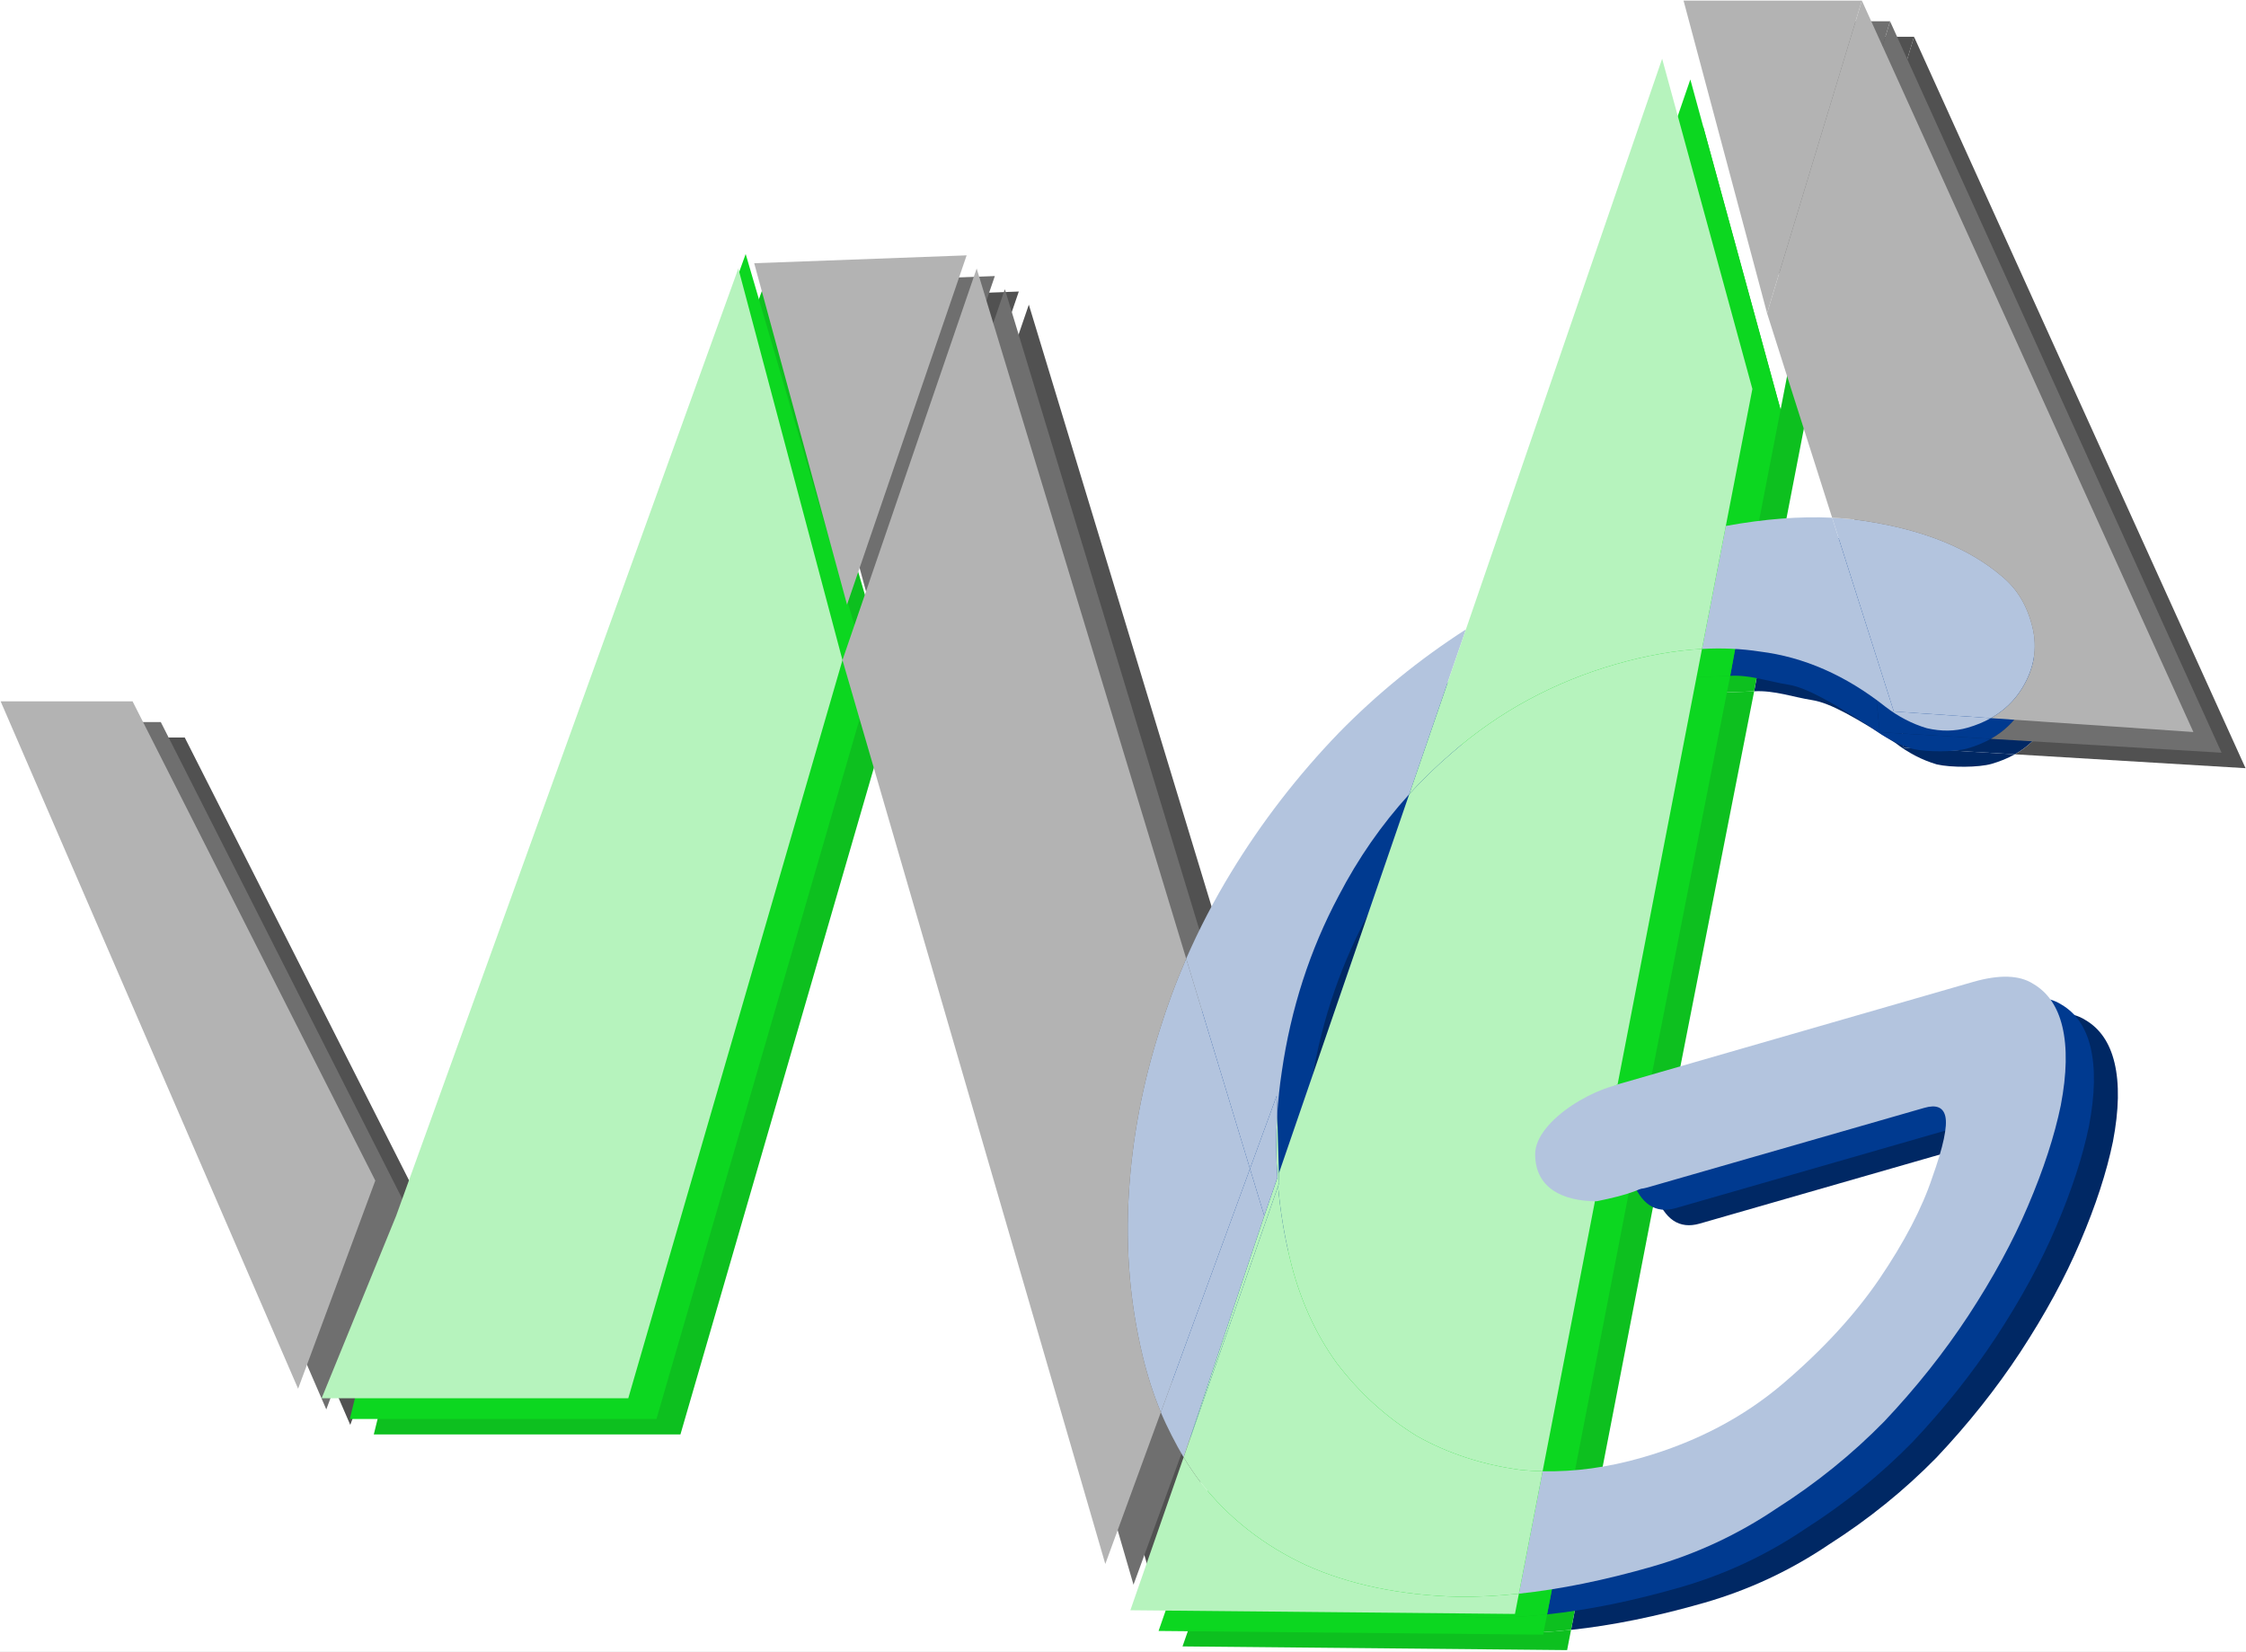
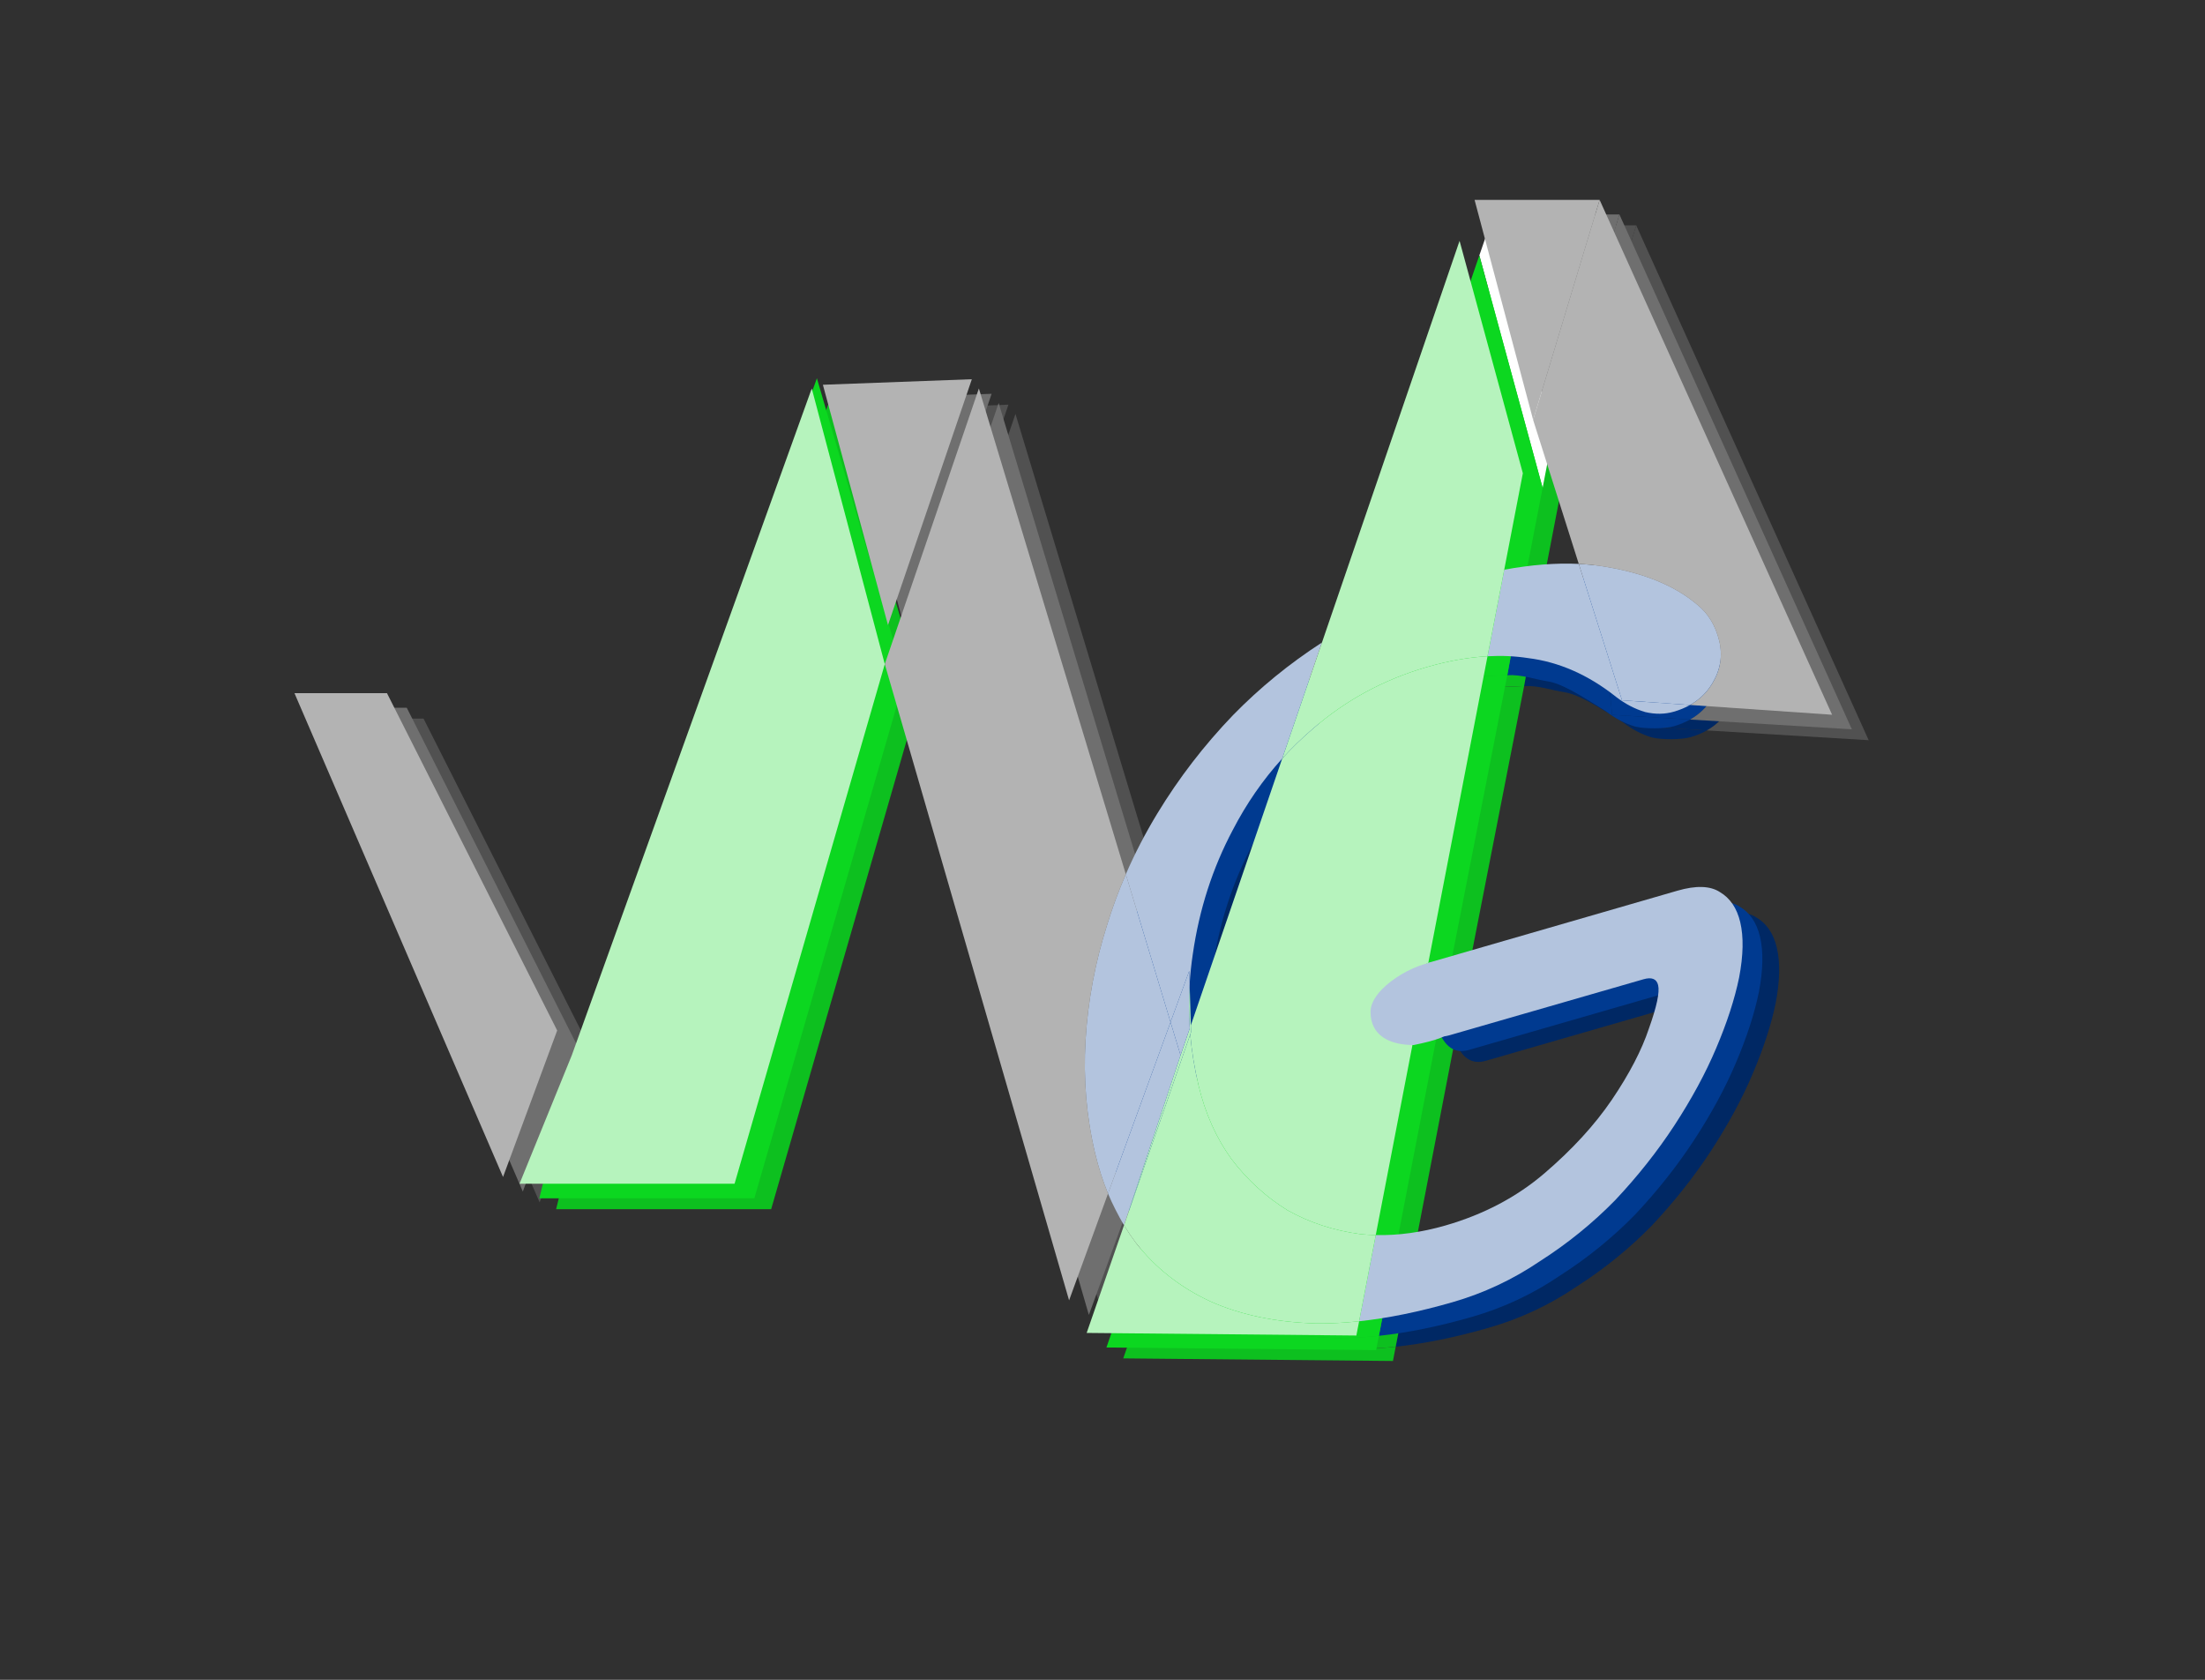
- <svg xmlns="http://www.w3.org/2000/svg" width="204" height="150" viewBox="0 0 204 150" fill="none">
-   <g clip-path="url(#clip0_4_2)">
-     <rect width="204" height="150" fill="white" />
-     <path d="M173.85 3.339H157.651H157.524L161.653 18.32V18.321L165.237 31.737L173.85 3.339Z" fill="#515151" />
-     <path d="M16.78 66.994H4.797L31.814 129.432L38.827 110.526L16.78 66.994Z" fill="#515151" />
-     <path d="M73.242 27.196L92.536 26.481L81.673 58.211L73.242 27.196Z" fill="#515151" />
-     <path d="M151.49 63.622C145.875 65.237 140.911 67.923 136.602 71.679C135.227 72.859 133.938 74.109 132.736 75.431L120.898 109.859L120.923 110.745L120.824 111.029C121.014 113.219 121.37 115.405 121.892 117.587C122.758 121.21 124.179 124.384 126.153 127.107C128.211 129.807 130.636 132.014 133.429 133.728C136.282 135.328 139.441 136.356 142.904 136.812C143.548 136.874 144.197 136.913 144.852 136.928L150.366 108.471C149.987 108.471 150.099 107.653 149.987 107.184C149.304 104.326 149.863 102.529 151.66 101.791L159.327 62.794C156.855 62.929 154.242 62.831 151.49 63.622Z" fill="#0DC01F" />
-     <path d="M126.364 69.832C122.615 73.718 119.346 77.949 116.557 82.527C115.004 85.075 113.645 87.687 112.478 90.364L118.272 109.449L120.698 102.821L120.746 104.511C120.826 103.23 120.963 101.947 121.156 100.663C121.987 94.906 123.712 89.569 126.332 84.653C128.09 81.267 130.223 78.193 132.736 75.431L137.885 60.456C133.66 63.18 129.821 66.305 126.364 69.832Z" fill="#002864" />
-     <path d="M107.264 111.774C106.964 116.797 107.377 121.664 108.503 126.375C108.941 128.208 109.498 129.941 110.174 131.573L118.272 109.449L112.479 90.364C111.55 92.497 110.743 94.67 110.059 96.884C108.495 101.787 107.563 106.75 107.264 111.774Z" fill="#002864" />
-     <path d="M119.569 113.722L118.272 109.449L110.174 131.573C110.721 132.892 111.543 134.475 112.244 135.664L119.569 113.722Z" fill="#002864" />
-     <path d="M166.708 128.95C163.116 132.016 158.842 134.261 153.887 135.686C150.783 136.579 147.771 136.992 144.852 136.928L142.695 148.051C146.443 147.652 150.477 146.831 154.798 145.59C158.845 144.425 162.616 142.664 166.111 140.303C169.712 138.009 172.966 135.379 175.875 132.412C178.763 129.355 181.308 126.154 183.509 122.811C185.772 119.352 187.58 116.025 188.935 112.828C190.35 109.517 191.343 106.472 191.915 103.694C192.464 100.825 192.512 98.439 192.057 96.537C191.624 94.725 190.741 93.43 189.408 92.652C188.156 91.85 186.334 91.793 183.939 92.482L151.661 101.791C151.506 101.836 151.8 101.733 151.661 101.791L150.366 108.471C151.202 110.785 152.539 111.678 154.377 111.149L179.524 103.917C180.597 103.609 181.231 103.862 181.426 104.677C181.642 105.583 181.248 107.439 180.241 110.245C179.318 113.028 177.714 116.103 175.43 119.471C173.207 122.724 170.3 125.884 166.708 128.95Z" fill="#002864" />
-     <path d="M175.913 69.435C177.22 69.736 179.733 69.721 180.889 69.388C181.662 69.166 182.367 68.876 183.001 68.519L172.907 67.915L171.147 50.313C168.22 50.172 165.002 50.421 161.492 51.061L159.327 62.794C161.156 62.693 162.909 63.335 164.586 63.594C166.262 63.853 168.543 65.194 172.133 67.472C173.323 68.388 174.583 69.043 175.913 69.435Z" fill="#002864" />
-     <path d="M183.944 55.586C180.957 53.056 179.369 51.393 174.059 50.597C173.123 50.456 172.153 50.362 171.147 50.313L172.907 67.915L183.001 68.519C184.197 67.846 185.147 66.934 185.851 65.783C186.931 64.02 187.243 62.188 186.789 60.286C186.312 58.293 185.365 56.726 183.944 55.586Z" fill="#002864" />
-     <path d="M203.959 69.78L173.849 3.339L165.237 31.737L171.147 50.313C172.153 50.362 173.123 50.456 174.059 50.597C179.369 51.393 180.957 53.056 183.944 55.586C185.365 56.726 186.312 58.293 186.789 60.286C187.243 62.188 186.931 64.02 185.851 65.783C185.147 66.934 184.197 67.846 183.001 68.519L203.959 69.78Z" fill="#515151" />
-     <path d="M93.447 27.674L81.259 63.246L105.131 145.352L110.174 131.573C109.498 129.941 108.941 128.208 108.503 126.375C107.377 121.664 106.964 116.797 107.264 111.774C107.563 106.75 108.495 101.787 110.059 96.884C110.743 94.67 111.55 92.497 112.478 90.364L93.447 27.674Z" fill="#515151" />
-     <path d="M165.237 31.737L161.653 18.321V18.32L157.524 3.339L155.707 8.622L163.903 38.618L165.237 31.737Z" fill="white" />
-     <path fill-rule="evenodd" clip-rule="evenodd" d="M137.885 60.456L155.707 8.622L163.903 38.618L161.492 51.061L159.327 62.794C156.855 62.929 154.242 62.831 151.49 63.622C145.875 65.237 140.911 67.923 136.602 71.679C135.226 72.859 133.938 74.109 132.736 75.431L137.885 60.456ZM157.651 3.339L161.653 18.32L157.524 3.339H157.651ZM142.339 149.891L107.407 149.555L112.244 135.663L119.569 113.722L120.763 110.25C120.632 108.34 120.626 106.427 120.746 104.511L120.898 109.859L120.923 110.745L120.824 111.029L112.244 135.663C112.722 136.447 113.233 137.201 113.779 137.927C116.319 141.165 119.524 143.681 123.394 145.472C127.347 147.24 131.943 148.193 137.183 148.332C138.947 148.347 140.783 148.254 142.695 148.051L142.339 149.891ZM150.366 108.471L151.66 101.791C149.863 102.529 149.304 104.326 149.987 107.184C150.099 107.653 149.987 108.471 150.366 108.471Z" fill="#0DC01F" />
-     <path d="M126.153 127.107C124.179 124.384 122.758 121.21 121.892 117.587C121.37 115.405 121.014 113.219 120.824 111.029L112.244 135.664C112.722 136.447 113.233 137.201 113.78 137.927C116.319 141.165 119.524 143.681 123.394 145.472C127.347 147.24 131.943 148.193 137.183 148.332C138.947 148.347 140.783 148.254 142.695 148.051L144.852 136.928C144.197 136.913 143.548 136.875 142.904 136.812C139.441 136.356 136.282 135.328 133.429 133.728C130.636 132.014 128.211 129.807 126.153 127.107Z" fill="#0DC01F" />
-     <path d="M120.746 104.511L120.698 102.821L118.272 109.449L119.57 113.722L120.763 110.25C120.632 108.34 120.626 106.427 120.746 104.511Z" fill="#002864" />
-     <path d="M33.951 130.299H61.803L81.259 63.246L69.905 24.478L38.827 110.526L33.951 130.299Z" fill="#0DC01F" />
-     <path d="M171.672 1.934H155.474H155.347L159.476 16.915V16.916L163.06 30.332L171.672 1.934Z" fill="#6F6F6F" />
-     <path d="M14.604 65.589H2.62L29.637 128.027L36.65 109.122L14.604 65.589Z" fill="#6F6F6F" />
-     <path d="M71.065 25.791L90.359 25.076L79.496 56.806L71.065 25.791Z" fill="#6F6F6F" />
-     <path d="M149.313 62.218C143.698 63.833 138.734 66.518 134.425 70.275C133.049 71.454 131.761 72.704 130.559 74.026L118.721 108.454L118.746 109.34L118.647 109.625C118.837 111.814 119.193 114 119.715 116.182C120.581 119.806 122.001 122.979 123.976 125.703C126.034 128.403 128.459 130.609 131.252 132.323C134.105 133.923 137.264 134.951 140.727 135.407C141.371 135.47 142.02 135.508 142.675 135.523L148.189 107.066C147.81 107.066 147.922 106.248 147.81 105.779C147.127 102.922 147.686 101.124 149.483 100.386L157.15 61.389C154.678 61.524 152.065 61.426 149.313 62.218Z" fill="#0CD720" />
-     <path d="M124.187 68.427C120.438 72.313 117.169 76.544 114.38 81.122C112.827 83.67 111.468 86.283 110.302 88.96L116.095 108.045L118.521 101.417L118.569 103.107C118.65 101.825 118.786 100.542 118.979 99.258C119.81 93.501 121.535 88.165 124.155 83.248C125.912 79.862 128.047 76.788 130.559 74.026L135.708 59.052C131.483 61.775 127.644 64.9 124.187 68.427Z" fill="#003A90" />
-     <path d="M105.087 110.369C104.787 115.393 105.2 120.26 106.326 124.97C106.764 126.803 107.321 128.536 107.997 130.168L116.095 108.045L110.302 88.96C109.373 91.092 108.566 93.265 107.882 95.479C106.318 100.382 105.386 105.346 105.087 110.369Z" fill="#003A90" />
-     <path d="M117.392 112.317L116.095 108.045L107.997 130.168C108.544 131.487 109.366 133.071 110.067 134.259L117.392 112.317Z" fill="#003A90" />
-     <path d="M164.531 127.545C160.938 130.611 156.665 132.856 151.71 134.281C148.606 135.174 145.594 135.588 142.675 135.523L140.518 146.646C144.266 146.247 148.3 145.427 152.621 144.185C156.668 143.021 160.439 141.259 163.934 138.898C167.535 136.604 170.789 133.974 173.698 131.007C176.586 127.95 179.131 124.75 181.332 121.406C183.595 117.948 185.403 114.62 186.758 111.423C188.173 108.112 189.165 105.067 189.738 102.289C190.287 99.42 190.335 97.035 189.88 95.132C189.447 93.321 188.564 92.026 187.23 91.248C185.979 90.445 184.157 90.389 181.762 91.078L149.483 100.386C149.329 100.431 149.623 100.329 149.483 100.386L148.189 107.066C149.025 109.38 150.362 110.273 152.2 109.744L177.347 102.513C178.42 102.204 179.054 102.457 179.248 103.272C179.465 104.178 179.07 106.034 178.064 108.841C177.141 111.623 175.537 114.698 173.253 118.066C171.03 121.319 168.123 124.479 164.531 127.545Z" fill="#003A90" />
-     <path d="M173.736 68.03C175.043 68.332 177.556 68.316 178.712 67.984C179.485 67.761 180.19 67.471 180.824 67.114L170.73 66.51L168.97 48.909C166.043 48.767 162.825 49.017 159.315 49.656L157.15 61.389C158.979 61.289 160.732 61.93 162.409 62.189C164.085 62.448 166.366 63.79 169.956 66.067C171.146 66.984 172.406 67.638 173.736 68.03Z" fill="#003A90" />
-     <path d="M181.768 54.181C178.78 51.652 177.192 49.989 171.882 49.192C170.946 49.052 169.976 48.957 168.97 48.909L170.73 66.51L180.824 67.114C182.02 66.441 182.97 65.529 183.674 64.378C184.754 62.615 185.066 60.783 184.612 58.881C184.135 56.888 183.188 55.321 181.768 54.181Z" fill="#003A90" />
-     <path d="M201.782 68.375L171.672 1.934L163.06 30.332L168.97 48.909C169.976 48.957 170.946 49.052 171.882 49.192C177.192 49.989 178.78 51.652 181.767 54.181C183.188 55.321 184.135 56.888 184.612 58.881C185.066 60.783 184.754 62.615 183.674 64.378C182.97 65.529 182.02 66.441 180.824 67.114L201.782 68.375Z" fill="#6F6F6F" />
-     <path d="M91.27 26.269L79.082 61.842L102.954 143.948L107.997 130.168C107.321 128.536 106.764 126.803 106.326 124.97C105.2 120.26 104.787 115.393 105.087 110.369C105.386 105.346 106.318 100.382 107.882 95.479C108.566 93.265 109.373 91.092 110.302 88.96L91.27 26.269Z" fill="#6F6F6F" />
-     <path d="M163.06 30.332L159.476 16.916V16.915L155.347 1.934L153.53 7.217L161.726 37.214L163.06 30.332Z" fill="white" />
-     <path fill-rule="evenodd" clip-rule="evenodd" d="M135.708 59.052L153.53 7.217L161.726 37.214L159.315 49.656L157.15 61.389C154.678 61.524 152.065 61.426 149.313 62.218C143.698 63.833 138.734 66.518 134.425 70.275C133.05 71.454 131.761 72.704 130.559 74.026L135.708 59.052ZM155.474 1.934L159.476 16.915L155.347 1.934H155.474ZM140.162 148.486L105.23 148.15L110.067 134.259L117.393 112.317L118.586 108.845C118.455 106.935 118.449 105.022 118.569 103.107L118.721 108.454L118.746 109.34L118.647 109.625L110.067 134.259C110.545 135.042 111.056 135.797 111.603 136.522C114.142 139.761 117.347 142.276 121.217 144.067C125.17 145.836 129.766 146.788 135.006 146.927C136.77 146.942 138.606 146.85 140.518 146.646L140.162 148.486ZM148.189 107.066L149.484 100.386C147.686 101.124 147.127 102.922 147.81 105.779C147.922 106.248 147.81 107.066 148.189 107.066Z" fill="#0CD720" />
-     <path d="M123.976 125.703C122.001 122.979 120.581 119.806 119.715 116.182C119.193 114 118.837 111.814 118.647 109.624L110.067 134.259C110.545 135.042 111.056 135.797 111.602 136.522C114.142 139.761 117.347 142.276 121.217 144.067C125.17 145.835 129.766 146.788 135.006 146.927C136.77 146.942 138.606 146.85 140.518 146.646L142.675 135.523C142.02 135.508 141.371 135.47 140.727 135.407C137.264 134.951 134.105 133.923 131.252 132.323C128.459 130.609 126.034 128.403 123.976 125.703Z" fill="#0CD720" />
-     <path d="M118.569 103.107L118.521 101.417L116.095 108.045L117.392 112.317L118.586 108.845C118.455 106.935 118.449 105.022 118.569 103.107Z" fill="#003A90" />
-     <path d="M31.774 128.895H59.626L79.082 61.842L67.728 23.073L36.65 109.122L31.774 128.895Z" fill="#0CD720" />
-     <path d="M169.111 0.053H152.915H152.913L156.915 15.034V15.035L160.499 28.452L169.111 0.053Z" fill="#B3B3B3" />
-     <path d="M12.042 63.709H0.059L27.076 126.146L34.088 107.241L12.042 63.709Z" fill="#B3B3B3" />
-     <path d="M68.504 23.91L87.798 23.195L76.935 54.925L68.504 23.91Z" fill="#B3B3B3" />
-     <path d="M146.752 60.337C141.136 61.952 136.173 64.638 131.864 68.394C130.488 69.573 129.2 70.824 127.997 72.146L116.16 106.573L116.185 107.46L116.086 107.744C116.276 109.934 116.632 112.119 117.154 114.302C118.02 117.925 119.44 121.098 121.415 123.822C123.473 126.522 125.898 128.729 128.69 130.443C131.544 132.042 134.703 133.07 138.166 133.527C138.81 133.589 139.459 133.628 140.113 133.642L145.628 105.186C145.249 105.186 145.361 104.368 145.249 103.898C144.566 101.041 145.124 99.244 146.922 98.506L154.589 58.947C152.116 59.082 149.504 59.545 146.752 60.337Z" fill="#B6F3BD" />
-     <path d="M121.626 66.546C117.877 70.432 114.608 74.664 111.818 79.242C110.266 81.79 108.907 84.402 107.74 87.079L113.534 106.164L115.96 99.536L116.008 101.226C116.088 99.945 116.225 98.662 116.418 97.378C117.249 91.621 118.974 86.284 121.594 81.368C123.351 77.982 125.485 74.908 127.997 72.146L133.147 57.171C128.922 59.894 125.082 63.02 121.626 66.546Z" fill="#B3C4DE" />
-     <path d="M102.525 108.489C102.226 113.512 102.639 118.379 103.765 123.089C104.203 124.923 104.76 126.655 105.436 128.288L113.534 106.164L107.74 87.079C106.811 89.211 106.005 91.385 105.321 93.599C103.757 98.502 102.825 103.465 102.525 108.489Z" fill="#B3C4DE" />
-     <path d="M114.831 110.437L113.534 106.164L105.436 128.288C105.983 129.607 106.805 131.19 107.506 132.378L114.831 110.437Z" fill="#B3C4DE" />
-     <path d="M161.969 125.664C158.377 128.73 154.104 130.976 149.149 132.401C146.045 133.294 143.033 133.707 140.113 133.642L137.957 144.765C141.705 144.368 145.739 143.546 150.06 142.304C154.106 141.14 157.878 139.378 161.373 137.017C164.974 134.724 168.228 132.093 171.137 129.127C174.025 126.07 176.57 122.869 178.771 119.525C181.034 116.067 182.842 112.74 184.197 109.543C185.612 106.231 186.604 103.187 187.177 100.409C187.726 97.54 187.774 95.154 187.319 93.252C186.886 91.44 186.002 90.145 184.669 89.367C183.418 88.565 181.596 88.508 179.201 89.197L146.922 98.506C146.767 98.55 147.062 98.448 146.922 98.506L145.628 105.186C146.464 107.5 147.801 108.392 149.638 107.864L174.786 100.632C175.859 100.323 176.493 100.577 176.687 101.392C176.904 102.298 176.509 104.154 175.503 106.96C174.579 109.743 172.976 112.818 170.692 116.185C168.468 119.439 165.561 122.598 161.969 125.664Z" fill="#B3C4DE" />
-     <path d="M175.016 66.149C176.324 66.451 177.556 66.436 178.712 66.103C179.485 65.881 180.19 65.591 180.824 65.233L172.011 64.629L166.409 47.028C163.482 46.887 160.264 47.136 156.753 47.776L154.589 58.947C156.418 58.846 158.171 58.926 159.847 59.185C163.849 59.68 167.646 61.347 171.237 64.187C172.427 65.103 173.687 65.757 175.016 66.149Z" fill="#B3C4DE" />
-     <path d="M181.768 52.3C178.78 49.771 174.631 48.108 169.321 47.312C168.385 47.171 167.414 47.077 166.409 47.028L172.011 64.629L180.824 65.233C182.02 64.561 182.97 63.649 183.674 62.498C184.754 60.735 185.066 58.903 184.612 57.001C184.135 55.008 183.188 53.441 181.768 52.3Z" fill="#B3C4DE" />
-     <path d="M199.221 66.495L169.111 0.053L160.499 28.452V28.454L166.409 47.028C167.414 47.077 168.385 47.171 169.321 47.312C174.631 48.108 178.78 49.771 181.767 52.3C183.188 53.441 184.135 55.008 184.612 57.001C185.066 58.903 184.754 60.735 183.674 62.498C182.97 63.649 182.02 64.561 180.824 65.233L199.221 66.495Z" fill="#B3B3B3" />
-     <path d="M88.709 24.388L76.52 59.961L100.393 142.067L105.436 128.288C104.76 126.655 104.203 124.923 103.765 123.09C102.639 118.379 102.226 113.512 102.525 108.489C102.825 103.465 103.757 98.502 105.321 93.599C106.005 91.385 106.811 89.211 107.74 87.079L88.709 24.388Z" fill="#B3B3B3" />
-     <path fill-rule="evenodd" clip-rule="evenodd" d="M133.147 57.171L150.965 5.348L150.969 5.337L159.165 35.329V35.333L156.753 47.776L154.589 58.947C152.116 59.082 149.504 59.545 146.752 60.337C141.136 61.952 136.173 64.638 131.864 68.394C130.488 69.573 129.2 70.824 127.997 72.146L133.147 57.171ZM137.601 146.605L102.668 146.27L107.506 132.378L114.831 110.437L116.025 106.965C115.893 105.055 115.888 103.142 116.008 101.226L116.16 106.573L116.185 107.46L116.086 107.744L107.506 132.378C107.983 133.162 108.495 133.916 109.041 134.641C111.581 137.88 114.785 140.395 118.656 142.186C122.609 143.955 127.205 144.907 132.445 145.046C134.208 145.063 136.045 144.969 137.957 144.765L137.601 146.605ZM145.628 105.186L146.922 98.506C145.124 99.244 144.566 101.041 145.248 103.898C145.361 104.368 145.248 105.186 145.628 105.186Z" fill="#B6F3BD" />
-     <path d="M121.415 123.822C119.44 121.099 118.02 117.925 117.154 114.302C116.632 112.12 116.276 109.934 116.086 107.744L107.506 132.378C107.984 133.162 108.495 133.916 109.041 134.641C111.581 137.88 114.785 140.395 118.656 142.186C122.609 143.955 127.205 144.907 132.445 145.046C134.208 145.063 136.045 144.969 137.957 144.765L140.113 133.642C139.459 133.628 138.81 133.589 138.165 133.527C134.703 133.07 131.543 132.042 128.69 130.443C125.898 128.729 123.473 126.522 121.415 123.822Z" fill="#B6F3BD" />
-     <path d="M116.008 101.226L115.96 99.536L113.534 106.164L114.831 110.437L116.025 106.965C115.894 105.055 115.888 103.142 116.008 101.226Z" fill="#B3C4DE" />
-     <path d="M29.213 127.014H57.065L76.52 59.961L67.061 24.388L35.982 110.437L29.213 127.014Z" fill="#B6F3BD" />
-     <path d="M150.583 103.944C150.583 107.034 150.996 107.906 145.027 109.118C141.952 109.118 139.435 107.931 139.435 104.841C139.435 101.751 145.264 98.356 148.339 98.356C151.415 98.356 150.583 100.854 150.583 103.944Z" fill="#B3C4DE" />
-   </g>
-   <defs>
-     <clipPath id="clip0_4_2">
-       <rect width="204" height="150" fill="white" />
-     </clipPath>
-   </defs>
+ <svg xmlns="http://www.w3.org/2000/svg" width="420" height="320" viewBox="0 0 420 320" fill="none">
+   <rect width="420" height="320" fill="#303030" />
+   <path d="M311.661 42.928H287.84H287.653L293.725 65.043V65.045L298.996 84.85L311.661 42.928Z" fill="#515151" />
+   <path d="M80.677 136.895H63.054L102.786 229.066L113.098 201.158L80.677 136.895Z" fill="#515151" />
+   <path d="M163.709 78.146L192.082 77.091L176.108 123.93L163.709 78.146Z" fill="#515151" />
+   <path d="M278.78 131.919C270.522 134.303 263.222 138.267 256.885 143.812C254.863 145.553 252.968 147.399 251.2 149.351L233.791 200.172L233.828 201.481L233.682 201.9C233.962 205.133 234.486 208.359 235.253 211.581C236.526 216.93 238.615 221.614 241.52 225.635C244.546 229.62 248.111 232.878 252.218 235.408C256.414 237.769 261.06 239.287 266.153 239.96C267.1 240.053 268.055 240.11 269.017 240.131L277.126 198.123C276.569 198.123 276.734 196.916 276.569 196.224C275.565 192.006 276.386 189.352 279.03 188.263L290.305 130.695C286.669 130.895 282.827 130.75 278.78 131.919Z" fill="#0DC01F" />
+   <path d="M241.829 141.085C236.316 146.821 231.509 153.068 227.407 159.825C225.124 163.587 223.125 167.443 221.41 171.395L229.93 199.568L233.497 189.784L233.568 192.279C233.686 190.387 233.887 188.493 234.171 186.598C235.392 178.099 237.929 170.221 241.782 162.964C244.367 157.965 247.505 153.428 251.2 149.351L258.772 127.245C252.559 131.265 246.913 135.878 241.829 141.085Z" fill="#002864" />
+   <path d="M213.741 203C213.3 210.415 213.908 217.6 215.563 224.553C216.208 227.259 217.027 229.817 218.021 232.227L229.93 199.568L221.41 171.395C220.044 174.543 218.857 177.751 217.852 181.019C215.552 188.257 214.181 195.584 213.741 203Z" fill="#002864" />
+   <path d="M231.837 205.875L229.93 199.568L218.021 232.227C218.825 234.174 220.034 236.511 221.065 238.265L231.837 205.875Z" fill="#002864" />
+   <path d="M301.158 228.354C295.876 232.88 289.591 236.195 282.305 238.299C277.74 239.616 273.311 240.227 269.017 240.131L265.846 256.551C271.358 255.962 277.29 254.751 283.644 252.918C289.595 251.199 295.141 248.599 300.281 245.113C305.576 241.727 310.362 237.845 314.64 233.465C318.887 228.953 322.629 224.228 325.866 219.292C329.194 214.187 331.853 209.275 333.846 204.556C335.927 199.668 337.386 195.173 338.228 191.072C339.036 186.837 339.106 183.315 338.437 180.507C337.8 177.833 336.501 175.921 334.541 174.772C332.701 173.588 330.021 173.505 326.499 174.521L279.03 188.263C278.802 188.329 279.235 188.178 279.03 188.263L277.126 198.123C278.356 201.54 280.322 202.857 283.024 202.077L320.006 191.402C321.584 190.946 322.516 191.32 322.802 192.523C323.121 193.86 322.541 196.6 321.06 200.743C319.702 204.851 317.345 209.39 313.985 214.362C310.716 219.164 306.441 223.828 301.158 228.354Z" fill="#002864" />
+   <path d="M314.695 140.499C316.618 140.944 320.313 140.921 322.013 140.43C323.151 140.102 324.186 139.674 325.119 139.147L310.275 138.255L307.687 112.272C303.382 112.064 298.65 112.431 293.488 113.375L290.305 130.695C292.994 130.547 295.572 131.494 298.038 131.877C300.503 132.259 303.857 134.239 309.137 137.601C310.887 138.954 312.74 139.92 314.695 140.499Z" fill="#002864" />
+   <path d="M326.507 120.055C322.113 116.321 319.778 113.866 311.97 112.691C310.593 112.483 309.166 112.344 307.687 112.272L310.275 138.255L325.119 139.147C326.878 138.153 328.275 136.807 329.311 135.108C330.898 132.506 331.358 129.801 330.689 126.993C329.989 124.051 328.595 121.739 326.507 120.055Z" fill="#002864" />
+   <path d="M355.94 141.008L311.661 42.928L298.996 84.85L307.687 112.272C309.166 112.344 310.593 112.483 311.97 112.691C319.778 113.866 322.113 116.321 326.507 120.055C328.595 121.739 329.989 124.051 330.689 126.993C331.358 129.801 330.898 132.506 329.311 135.108C328.275 136.807 326.878 138.153 325.119 139.147L355.94 141.008Z" fill="#515151" />
+   <path d="M193.422 78.852L175.498 131.364L210.604 252.568L218.021 232.227C217.027 229.817 216.207 227.259 215.563 224.553C213.907 217.6 213.3 210.415 213.741 203C214.181 195.584 215.552 188.257 217.852 181.019C218.857 177.751 220.043 174.543 221.41 171.395L193.422 78.852Z" fill="#515151" />
+   <path d="M298.996 84.85L293.725 65.045V65.043L287.653 42.928L284.981 50.728L297.034 95.008L298.996 84.85Z" fill="white" />
+   <path fill-rule="evenodd" clip-rule="evenodd" d="M258.772 127.245L284.981 50.728L297.034 95.008L293.488 113.375L290.305 130.695C286.669 130.895 282.827 130.75 278.78 131.919C270.522 134.303 263.222 138.267 256.885 143.812C254.862 145.553 252.968 147.399 251.2 149.351L258.772 127.245ZM287.84 42.928L293.725 65.043L287.653 42.928H287.84ZM265.322 259.267L213.951 258.772L221.065 238.265L231.837 205.875L233.593 200.75C233.4 197.93 233.391 195.107 233.568 192.279L233.791 200.172L233.828 201.481L233.682 201.9L221.065 238.265C221.767 239.422 222.52 240.535 223.323 241.606C227.057 246.386 231.77 250.1 237.462 252.744C243.275 255.355 250.034 256.76 257.74 256.966C260.333 256.989 263.034 256.852 265.846 256.551L265.322 259.267ZM277.126 198.123L279.03 188.263C276.386 189.352 275.565 192.006 276.569 196.224C276.734 196.916 276.569 198.123 277.126 198.123Z" fill="#0DC01F" />
+   <path d="M241.52 225.635C238.615 221.614 236.526 216.93 235.253 211.581C234.486 208.359 233.962 205.133 233.683 201.9L221.065 238.265C221.767 239.422 222.52 240.535 223.323 241.606C227.057 246.386 231.77 250.1 237.462 252.744C243.275 255.355 250.034 256.761 257.74 256.966C260.333 256.989 263.034 256.852 265.846 256.551L269.017 240.131C268.055 240.11 267.1 240.053 266.153 239.96C261.06 239.287 256.414 237.769 252.218 235.408C248.111 232.878 244.546 229.62 241.52 225.635Z" fill="#0DC01F" />
+   <path d="M233.568 192.279L233.497 189.784L229.93 199.568L231.838 205.875L233.593 200.75C233.4 197.93 233.391 195.107 233.568 192.279Z" fill="#002864" />
+   <path d="M105.928 230.347H146.887L175.498 131.364L158.802 74.134L113.098 201.158L105.928 230.347Z" fill="#0DC01F" />
+   <path d="M308.46 40.855H284.638H284.452L290.524 62.97V62.971L295.795 82.776L308.46 40.855Z" fill="#6F6F6F" />
+   <path d="M77.476 134.822H59.853L99.584 226.992L109.896 199.085L77.476 134.822Z" fill="#6F6F6F" />
+   <path d="M160.508 76.072L188.881 75.017L172.906 121.856L160.508 76.072Z" fill="#6F6F6F" />
+   <path d="M275.578 129.845C267.32 132.229 260.021 136.194 253.684 141.739C251.661 143.479 249.766 145.326 247.998 147.277L230.589 198.099L230.627 199.407L230.481 199.827C230.761 203.059 231.284 206.286 232.051 209.507C233.325 214.856 235.414 219.541 238.318 223.561C241.344 227.547 244.91 230.804 249.017 233.334C253.213 235.696 257.859 237.213 262.951 237.887C263.898 237.979 264.853 238.036 265.815 238.058L273.925 196.05C273.367 196.05 273.533 194.843 273.367 194.15C272.363 189.932 273.185 187.279 275.829 186.189L287.104 128.622C283.467 128.822 279.625 128.677 275.578 129.845Z" fill="#0CD720" />
+   <path d="M238.628 139.011C233.115 144.747 228.307 150.994 224.205 157.752C221.922 161.513 219.923 165.37 218.208 169.321L226.728 197.494L230.296 187.711L230.367 190.205C230.485 188.313 230.686 186.42 230.97 184.524C232.191 176.026 234.728 168.148 238.581 160.89C241.165 155.892 244.304 151.354 247.998 147.277L255.571 125.172C249.358 129.192 243.711 133.805 238.628 139.011Z" fill="#003A90" />
+   <path d="M210.539 200.926C210.098 208.342 210.706 215.526 212.362 222.48C213.006 225.186 213.825 227.743 214.82 230.153L226.728 197.494L218.208 169.321C216.842 172.469 215.656 175.677 214.65 178.946C212.35 186.184 210.98 193.51 210.539 200.926Z" fill="#003A90" />
+   <path d="M228.636 203.802L226.728 197.494L214.82 230.153C215.623 232.1 216.832 234.438 217.864 236.192L228.636 203.802Z" fill="#003A90" />
+   <path d="M297.957 226.281C292.674 230.807 286.39 234.121 279.104 236.225C274.539 237.543 270.109 238.153 265.815 238.058L262.644 254.477C268.156 253.889 274.089 252.678 280.443 250.845C286.394 249.126 291.94 246.525 297.079 243.04C302.375 239.654 307.16 235.771 311.439 231.392C315.685 226.879 319.427 222.154 322.665 217.218C325.992 212.113 328.652 207.201 330.644 202.482C332.725 197.594 334.184 193.099 335.026 188.998C335.834 184.763 335.904 181.242 335.235 178.434C334.599 175.759 333.299 173.847 331.339 172.699C329.499 171.515 326.819 171.431 323.297 172.448L275.829 186.189C275.601 186.255 276.034 186.104 275.829 186.189L273.925 196.05C275.154 199.466 277.121 200.784 279.823 200.004L316.804 189.328C318.382 188.872 319.314 189.246 319.601 190.45C319.919 191.787 319.339 194.527 317.859 198.67C316.501 202.777 314.143 207.317 310.783 212.288C307.514 217.09 303.239 221.755 297.957 226.281Z" fill="#003A90" />
+   <path d="M311.493 138.425C313.416 138.87 317.111 138.848 318.812 138.357C319.949 138.029 320.985 137.601 321.917 137.073L307.073 136.181L304.486 110.199C300.181 109.99 295.448 110.358 290.286 111.302L287.104 128.622C289.793 128.474 292.371 129.421 294.836 129.803C297.301 130.185 300.655 132.166 305.936 135.528C307.685 136.88 309.539 137.846 311.493 138.425Z" fill="#003A90" />
+   <path d="M323.305 117.981C318.912 114.248 316.576 111.793 308.768 110.617C307.392 110.41 305.964 110.27 304.486 110.199L307.073 136.181L321.917 137.073C323.676 136.08 325.074 134.734 326.109 133.034C327.697 130.432 328.156 127.728 327.488 124.919C326.787 121.978 325.394 119.665 323.305 117.981Z" fill="#003A90" />
+   <path d="M352.738 138.935L308.46 40.855L295.795 82.776L304.486 110.199C305.964 110.27 307.392 110.41 308.768 110.617C316.576 111.793 318.911 114.248 323.305 117.981C325.394 119.665 326.787 121.978 327.488 124.919C328.156 127.728 327.697 130.432 326.109 133.034C325.073 134.734 323.676 136.08 321.917 137.073L352.738 138.935Z" fill="#6F6F6F" />
+   <path d="M190.22 76.778L172.297 129.29L207.403 250.494L214.82 230.153C213.825 227.743 213.006 225.186 212.362 222.48C210.706 215.526 210.099 208.342 210.539 200.926C210.98 193.51 212.35 186.184 214.65 178.946C215.656 175.677 216.842 172.469 218.208 169.321L190.22 76.778Z" fill="#6F6F6F" />
+   <path d="M295.795 82.776L290.524 62.971V62.97L284.452 40.855L281.78 48.654L293.832 92.934L295.795 82.776Z" fill="white" />
+   <path fill-rule="evenodd" clip-rule="evenodd" d="M255.571 125.172L281.78 48.654L293.832 92.934L290.286 111.302L287.104 128.622C283.467 128.822 279.625 128.677 275.578 129.845C267.32 132.229 260.021 136.194 253.684 141.739C251.661 143.479 249.767 145.326 247.998 147.277L255.571 125.172ZM284.638 40.855L290.524 62.97L284.452 40.855H284.638ZM262.121 257.194L210.749 256.698L217.864 236.192L228.636 203.802L230.392 198.676C230.198 195.857 230.19 193.033 230.367 190.205L230.59 198.099L230.627 199.407L230.481 199.827L217.864 236.192C218.566 237.348 219.318 238.462 220.121 239.533C223.856 244.314 228.569 248.027 234.26 250.67C240.073 253.281 246.832 254.687 254.539 254.892C257.132 254.915 259.832 254.778 262.644 254.478L262.121 257.194ZM273.925 196.05L275.829 186.189C273.185 187.279 272.363 189.932 273.367 194.15C273.533 194.843 273.367 196.05 273.925 196.05Z" fill="#0CD720" />
+   <path d="M238.318 223.561C235.414 219.541 233.325 214.856 232.051 209.507C231.284 206.286 230.761 203.059 230.481 199.827L217.864 236.192C218.566 237.348 219.318 238.462 220.121 239.533C223.856 244.314 228.569 248.026 234.26 250.67C240.073 253.281 246.832 254.687 254.539 254.892C257.132 254.915 259.832 254.778 262.644 254.477L265.815 238.058C264.853 238.036 263.898 237.979 262.951 237.887C257.859 237.213 253.213 235.696 249.017 233.334C244.91 230.804 241.344 227.547 238.318 223.561Z" fill="#0CD720" />
+   <path d="M230.366 190.205L230.296 187.711L226.728 197.494L228.636 203.802L230.392 198.676C230.198 195.857 230.19 193.033 230.366 190.205Z" fill="#003A90" />
+   <path d="M102.726 228.273H143.685L172.297 129.29L155.6 72.061L109.896 199.085L102.726 228.273Z" fill="#0CD720" />
+   <path d="M304.693 38.079H280.876H280.872L286.757 60.194V60.195L292.028 80L304.693 38.079Z" fill="#B3B3B3" />
+   <path d="M73.709 132.046H56.086L95.818 224.216L106.13 196.308L73.709 132.046Z" fill="#B3B3B3" />
+   <path d="M156.741 73.296L185.114 72.241L169.14 119.08L156.741 73.296Z" fill="#B3B3B3" />
+   <path d="M271.812 127.069C263.554 129.453 256.254 133.418 249.917 138.963C247.895 140.704 246 142.549 244.231 144.501L226.823 195.323L226.86 196.631L226.715 197.051C226.994 200.283 227.518 203.51 228.285 206.731C229.558 212.08 231.647 216.764 234.552 220.785C237.577 224.771 241.144 228.028 245.25 230.559C249.446 232.92 254.092 234.437 259.185 235.111C260.132 235.203 261.087 235.26 262.049 235.282L270.158 193.274C269.601 193.274 269.766 192.066 269.601 191.374C268.597 187.156 269.418 184.502 272.062 183.413L283.337 125.016C279.701 125.216 275.859 125.9 271.812 127.069Z" fill="#B6F3BD" />
+   <path d="M234.861 136.235C229.348 141.971 224.541 148.218 220.439 154.976C218.156 158.737 216.157 162.594 214.442 166.545L222.962 194.718L226.529 184.934L226.6 187.429C226.718 185.537 226.919 183.644 227.203 181.748C228.424 173.25 230.961 165.372 234.815 158.114C237.398 153.116 240.537 148.578 244.231 144.501L251.804 122.395C245.591 126.416 239.945 131.029 234.861 136.235Z" fill="#B3C4DE" />
+   <path d="M206.773 198.15C206.332 205.566 206.94 212.75 208.595 219.704C209.24 222.41 210.059 224.968 211.053 227.377L222.962 194.718L214.442 166.545C213.076 169.693 211.889 172.901 210.884 176.17C208.584 183.407 207.213 190.734 206.773 198.15Z" fill="#B3C4DE" />
+   <path d="M224.869 201.026L222.962 194.718L211.053 227.377C211.857 229.324 213.066 231.662 214.097 233.415L224.869 201.026Z" fill="#B3C4DE" />
+   <path d="M294.19 223.505C288.908 228.031 282.623 231.345 275.337 233.449C270.772 234.767 266.343 235.378 262.049 235.282L258.878 251.701C264.39 251.114 270.322 249.901 276.676 248.068C282.627 246.349 288.173 243.749 293.313 240.264C298.608 236.878 303.394 232.995 307.672 228.616C311.919 224.103 315.661 219.378 318.898 214.442C322.226 209.337 324.885 204.425 326.878 199.706C328.959 194.818 330.418 190.323 331.26 186.222C332.068 181.987 332.138 178.465 331.469 175.657C330.832 172.983 329.533 171.071 327.573 169.923C325.733 168.739 323.053 168.655 319.531 169.672L272.062 183.413C271.834 183.479 272.267 183.328 272.062 183.413L270.158 193.274C271.388 196.69 273.354 198.008 276.057 197.227L313.038 186.552C314.616 186.096 315.548 186.47 315.834 187.674C316.153 189.011 315.573 191.751 314.092 195.894C312.734 200.001 310.377 204.541 307.017 209.512C303.748 214.315 299.473 218.979 294.19 223.505Z" fill="#B3C4DE" />
+   <path d="M313.377 135.649C315.299 136.094 317.111 136.072 318.812 135.581C319.949 135.253 320.985 134.825 321.917 134.297L308.957 133.405L300.719 107.423C296.414 107.214 291.682 107.582 286.52 108.526L283.337 125.016C286.026 124.868 288.604 124.986 291.07 125.368C296.955 126.099 302.539 128.56 307.819 132.752C309.569 134.105 311.422 135.07 313.377 135.649Z" fill="#B3C4DE" />
+   <path d="M323.305 115.205C318.912 111.471 312.81 109.017 305.002 107.841C303.625 107.634 302.198 107.494 300.719 107.423L308.957 133.405L321.917 134.297C323.676 133.304 325.074 131.958 326.109 130.258C327.697 127.657 328.156 124.952 327.488 122.144C326.787 119.202 325.394 116.889 323.305 115.205Z" fill="#B3C4DE" />
+   <path d="M348.972 136.159L304.693 38.079L292.028 80V80.004L300.719 107.423C302.198 107.494 303.625 107.634 305.002 107.841C312.81 109.017 318.911 111.471 323.305 115.205C325.394 116.889 326.787 119.202 327.488 122.144C328.156 124.952 327.697 127.657 326.109 130.258C325.073 131.958 323.676 133.304 321.917 134.297L348.972 136.159Z" fill="#B3B3B3" />
+   <path d="M186.454 74.002L168.53 126.514L203.636 247.718L211.053 227.377C210.059 224.968 209.24 222.41 208.595 219.704C206.94 212.75 206.332 205.566 206.773 198.15C207.213 190.734 208.584 183.407 210.884 176.17C211.889 172.901 213.076 169.693 214.442 166.545L186.454 74.002Z" fill="#B3B3B3" />
+   <path fill-rule="evenodd" clip-rule="evenodd" d="M251.804 122.395L278.007 45.895L278.013 45.878L290.066 90.153V90.158L286.52 108.526L283.337 125.016C279.701 125.216 275.859 125.9 271.812 127.069C263.554 129.453 256.254 133.418 249.917 138.963C247.894 140.704 246 142.549 244.231 144.501L251.804 122.395ZM258.354 254.417L206.983 253.922L214.097 233.415L224.869 201.026L226.625 195.9C226.432 193.081 226.423 190.257 226.6 187.429L226.823 195.323L226.86 196.631L226.714 197.051L214.097 233.415C214.799 234.572 215.552 235.686 216.355 236.756C220.089 241.538 224.802 245.25 230.494 247.894C236.307 250.504 243.066 251.91 250.772 252.116C253.365 252.141 256.066 252.002 258.878 251.701L258.354 254.417ZM270.158 193.274L272.062 183.413C269.418 184.502 268.597 187.156 269.601 191.374C269.766 192.066 269.601 193.274 270.158 193.274Z" fill="#B6F3BD" />
+   <path d="M234.552 220.785C231.647 216.764 229.558 212.08 228.285 206.731C227.518 203.51 226.994 200.283 226.715 197.051L214.097 233.416C214.799 234.572 215.552 235.686 216.355 236.756C220.089 241.538 224.802 245.25 230.494 247.894C236.307 250.504 243.066 251.91 250.772 252.116C253.365 252.141 256.066 252.002 258.878 251.701L262.049 235.282C261.087 235.26 260.132 235.203 259.185 235.111C254.092 234.437 249.446 232.92 245.25 230.559C241.144 228.028 237.577 224.771 234.552 220.785Z" fill="#B6F3BD" />
+   <path d="M226.6 187.429L226.529 184.934L222.962 194.718L224.87 201.026L226.625 195.9C226.432 193.081 226.423 190.257 226.6 187.429Z" fill="#B3C4DE" />
+   <path d="M98.96 225.497H139.919L168.53 126.514L154.619 74.002L108.915 201.026L98.96 225.497Z" fill="#B6F3BD" />
+   <path d="M277.446 191.441C277.446 196.002 278.053 197.289 269.275 199.079C264.753 199.079 261.051 197.326 261.051 192.765C261.051 188.204 269.623 183.193 274.145 183.193C278.669 183.193 277.446 186.88 277.446 191.441Z" fill="#B3C4DE" />
</svg>
